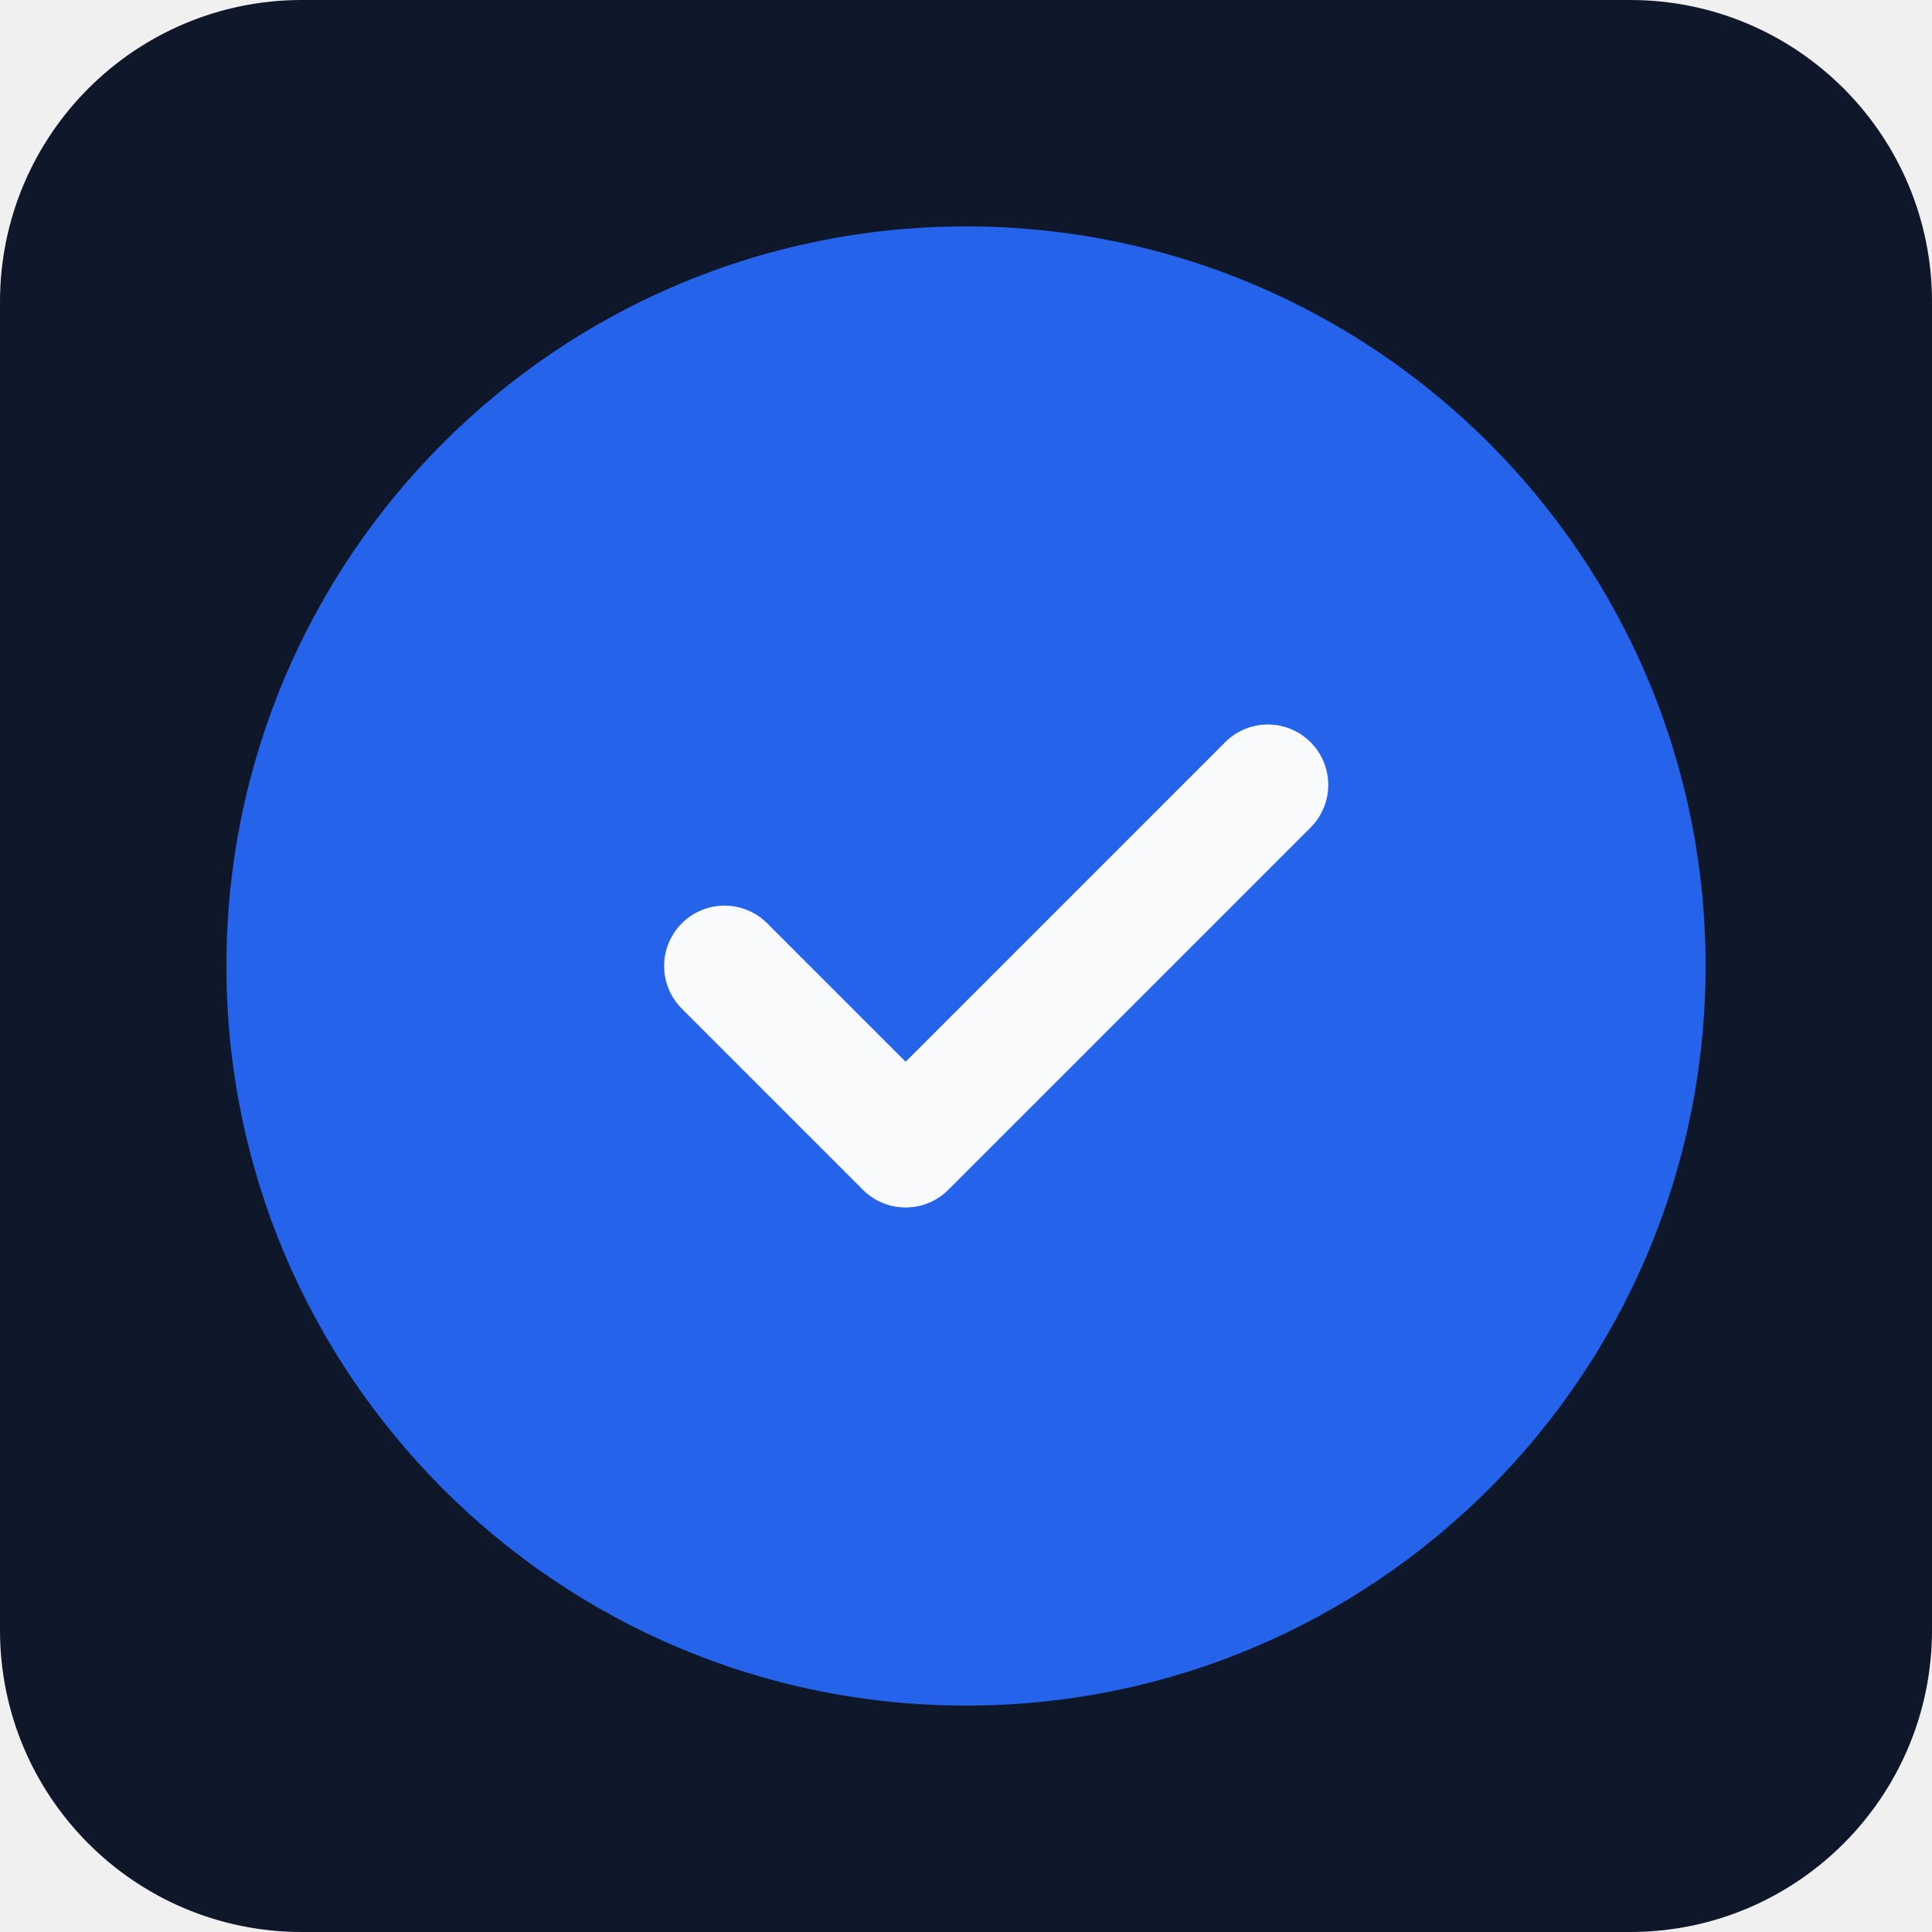
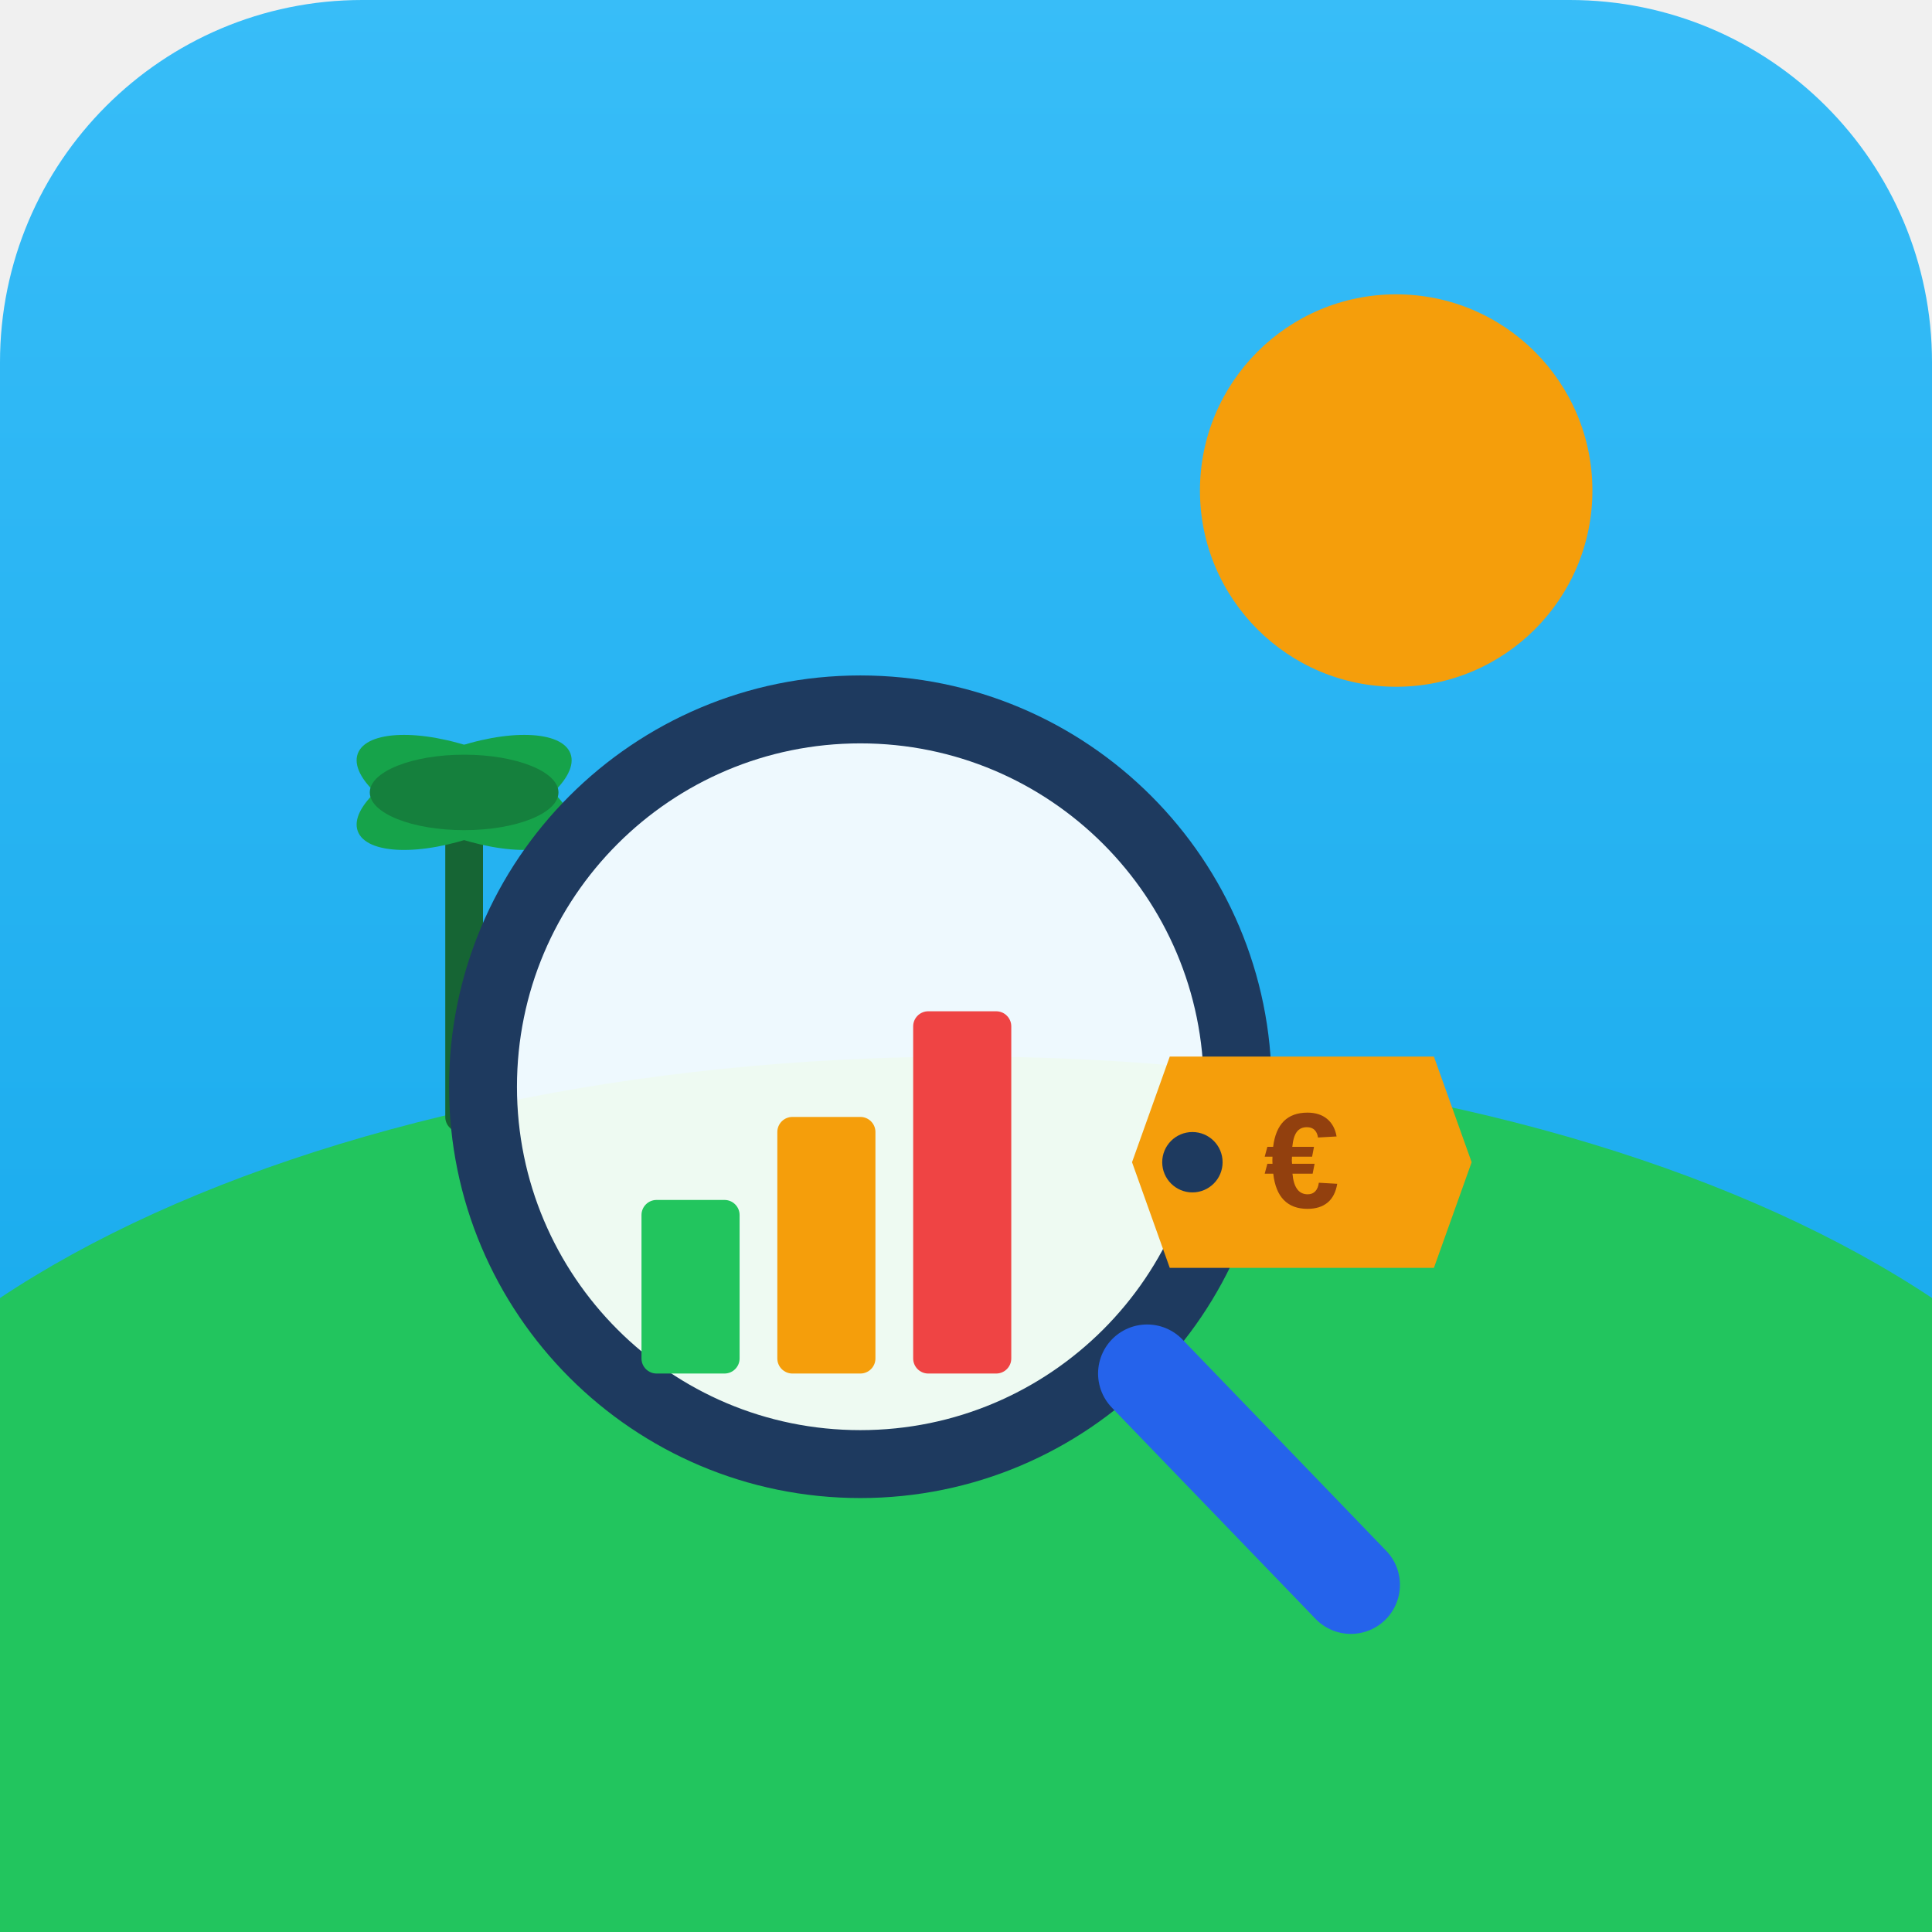
<svg xmlns="http://www.w3.org/2000/svg" viewBox="0 0 512 512">
-   <rect width="512" height="512" rx="80" fill="#0f172a" />
-   <circle cx="256" cy="256" r="196" fill="#2563eb" />
-   <path d="M192 256l48 48l96-96" stroke="#f8fafc" stroke-width="32" fill="none" stroke-linecap="round" stroke-linejoin="round" />
+   <defs>
+     <linearGradient id="bg" x1="0" y1="0" x2="0" y2="1">
+       <stop offset="0%" stop-color="#38bdf8" />
+       <stop offset="100%" stop-color="#0ea5e9" />
+     </linearGradient>
+     <clipPath id="rounded">
+       <rect width="512" height="512" rx="96" ry="96" />
+     </clipPath>
+   </defs>
+   <rect width="512" height="512" rx="96" fill="url(#bg)" />
+   <ellipse cx="256" cy="440" rx="320" ry="160" fill="#22c55e" />
+   <circle cx="370" cy="130" r="52" fill="#f59e0b" />
+   <rect x="118" y="210" width="10" height="90" rx="4" fill="#166534" />
+   <ellipse cx="123" cy="210" rx="30" ry="12" fill="#16a34a" transform="rotate(-20,123,210)" />
+   <ellipse cx="123" cy="210" rx="30" ry="12" fill="#16a34a" transform="rotate(20,123,210)" />
+   <ellipse cx="123" cy="210" rx="25" ry="10" fill="#15803d" transform="rotate(0,123,210)" />
+   <circle cx="228" cy="288" r="100" fill="white" opacity="0.92" />
+   <circle cx="228" cy="288" r="100" fill="none" stroke="#1e3a5f" stroke-width="18" />
+   <line x1="304" y1="364" x2="358" y2="420" stroke="#2563eb" stroke-width="26" stroke-linecap="round" />
+   <rect x="170" y="318" width="26" height="46" rx="4" fill="#22c55e" />
+   <rect x="206" y="296" width="26" height="68" rx="4" fill="#f59e0b" />
+   <rect x="242" y="268" width="26" height="96" rx="4" fill="#ef4444" />
+   <path d="M310 280 L380 280 L390 308 L380 336 L310 336 L300 308 Z" fill="#f59e0b" />
+   <circle cx="316" cy="308" r="8" fill="#1e3a5f" />
+   <text x="345" y="320" font-family="Arial,sans-serif" font-weight="900" font-size="36" fill="#92400e" text-anchor="middle">€</text>
</svg>
